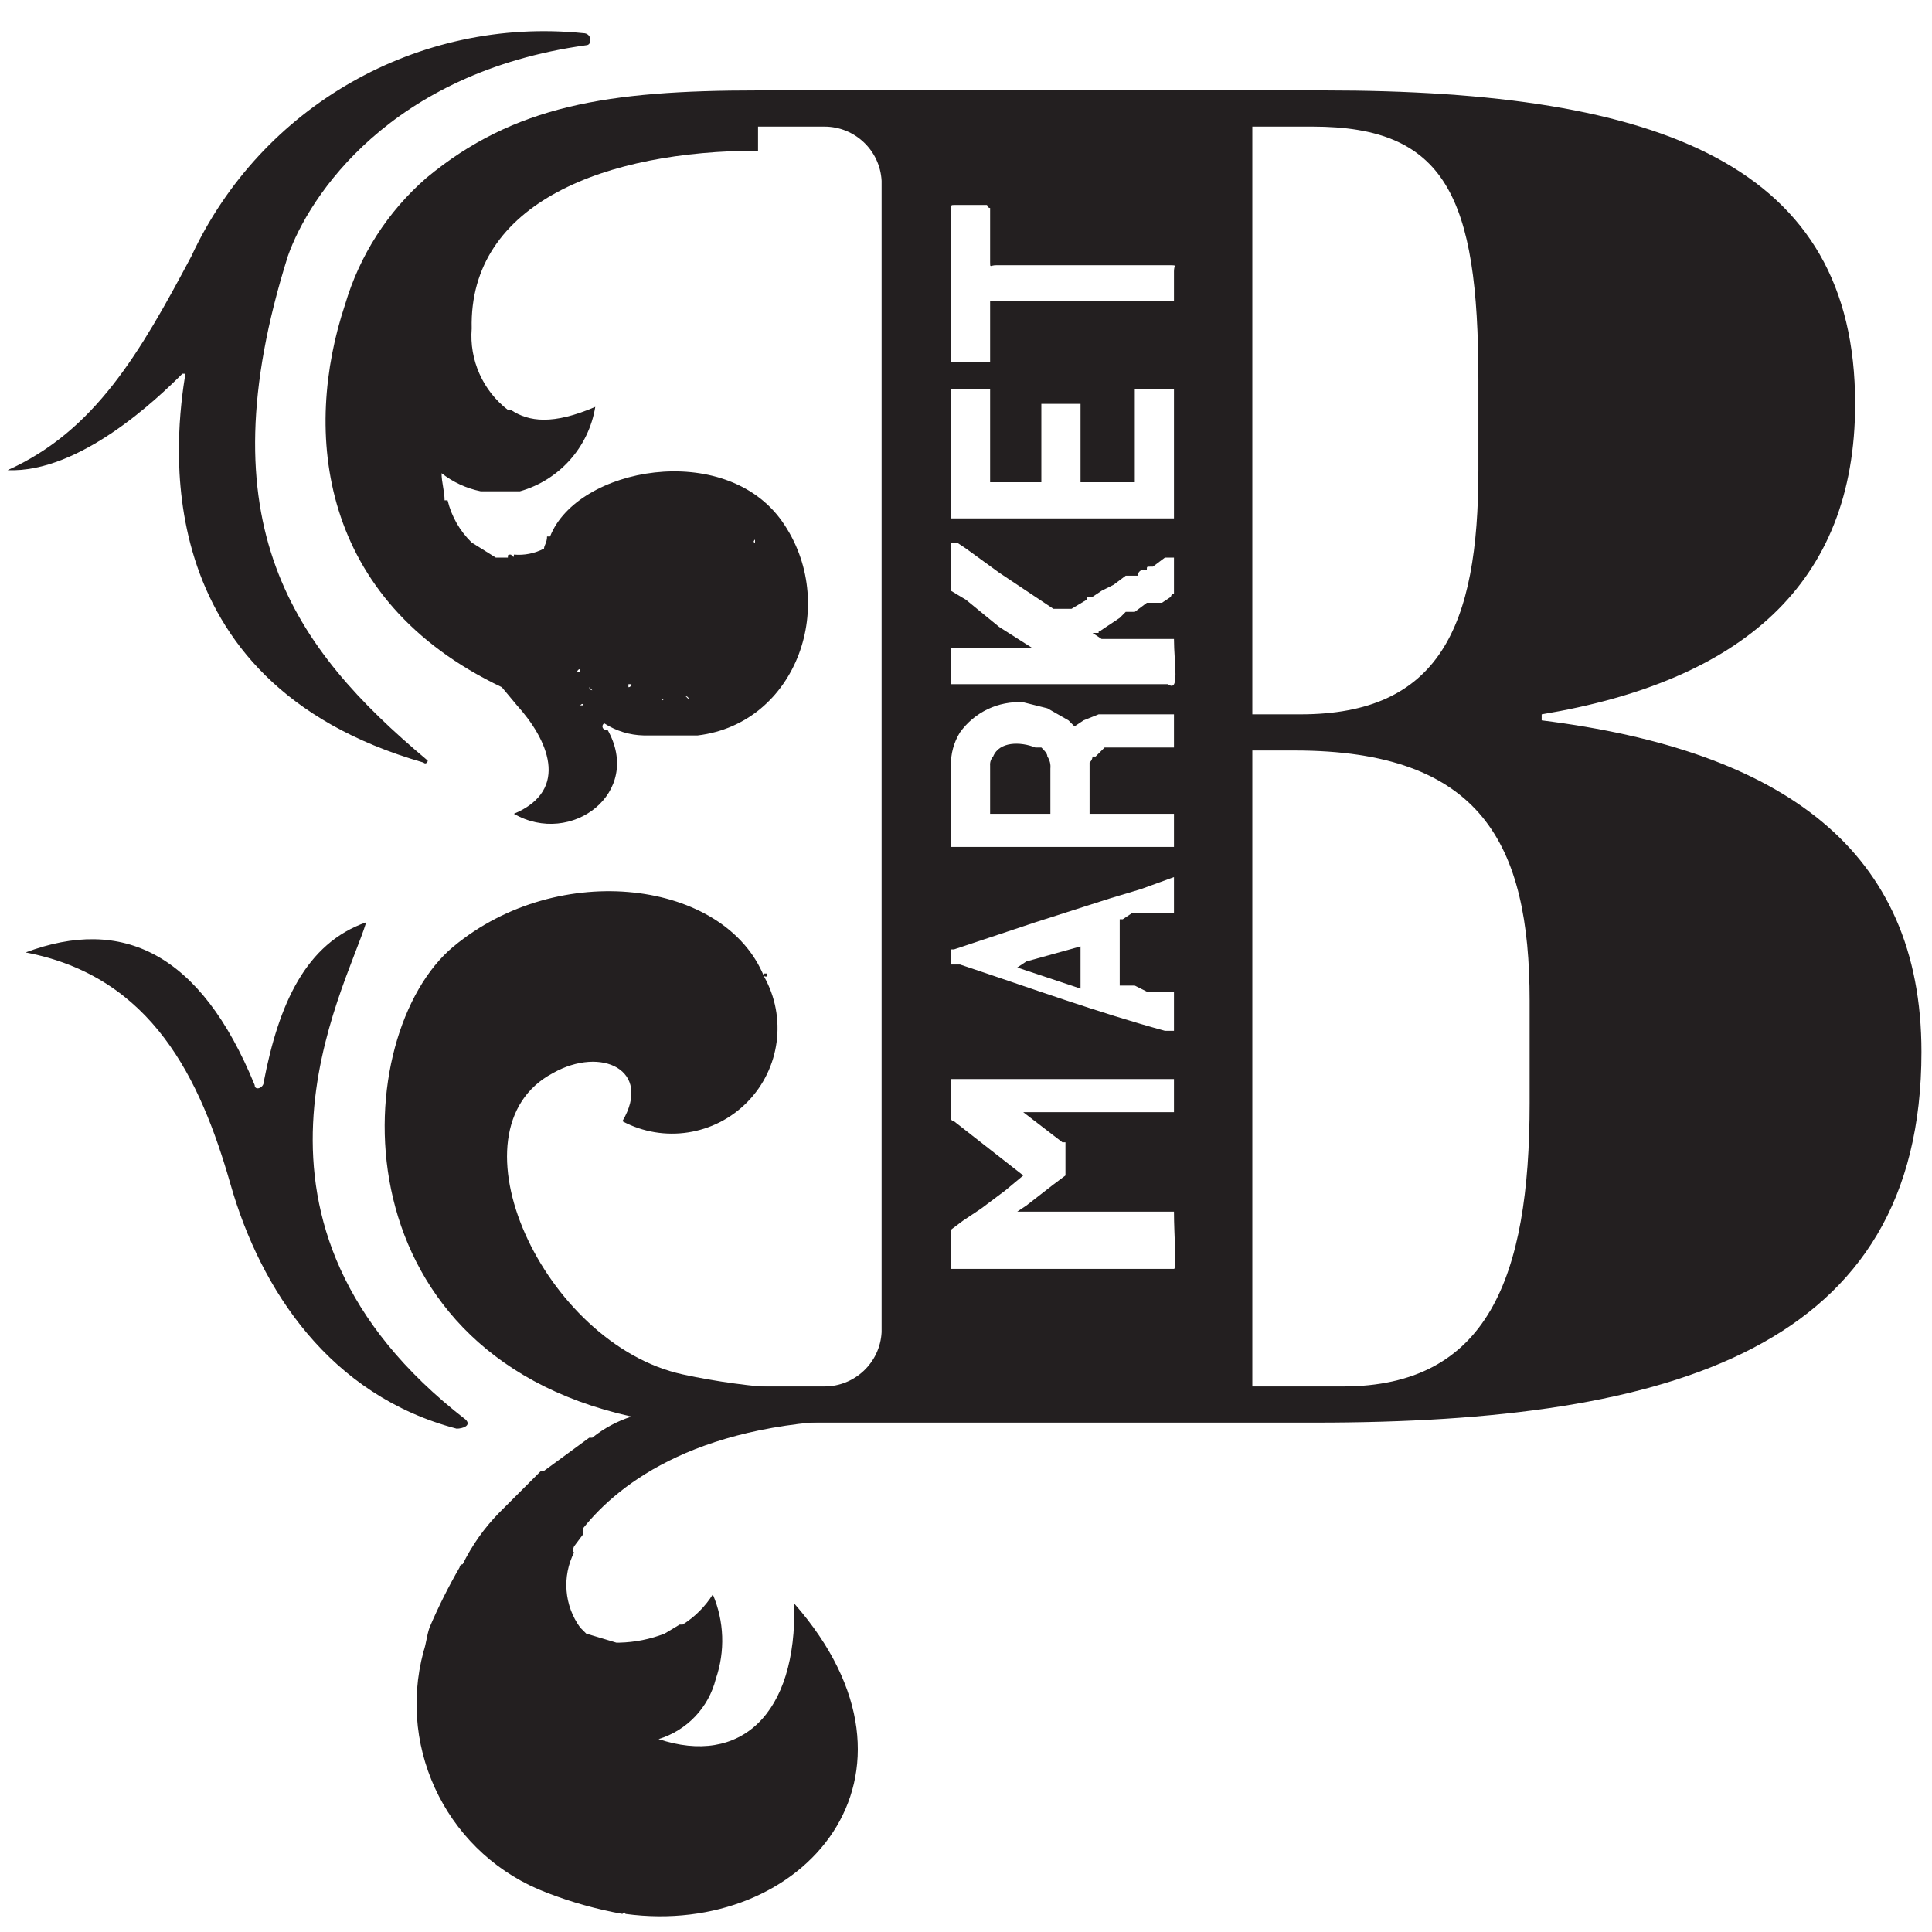
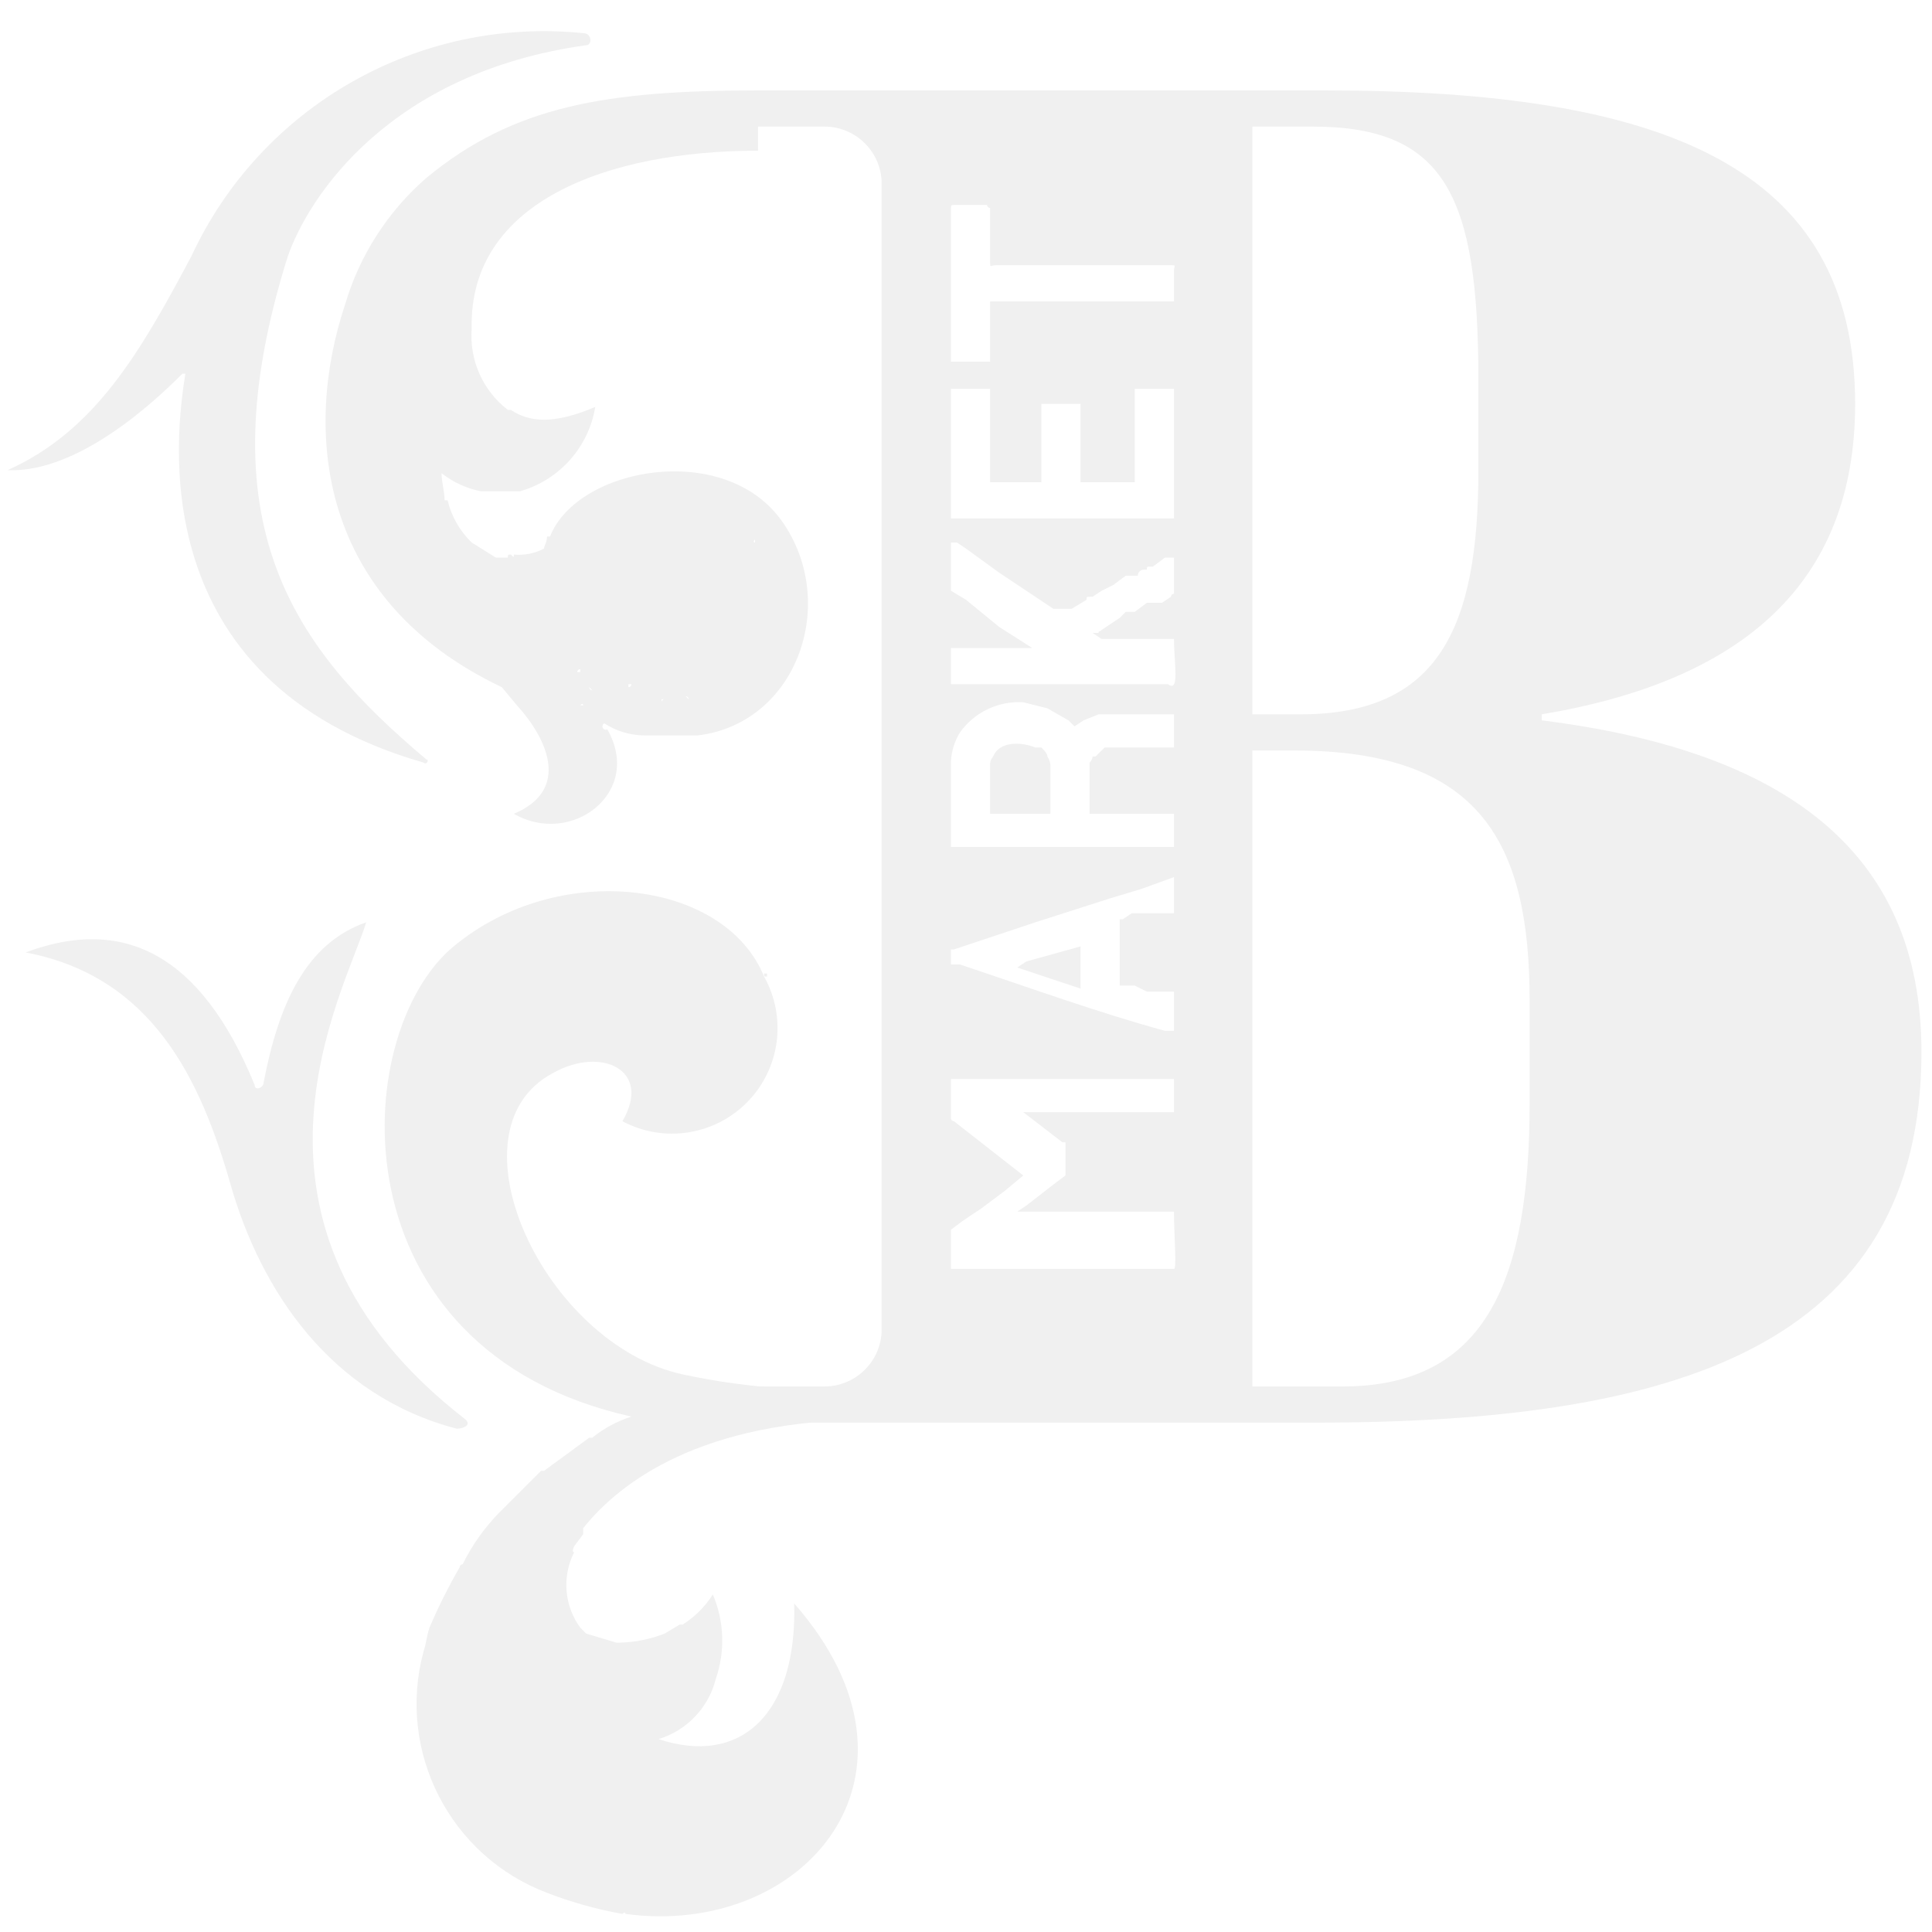
<svg xmlns="http://www.w3.org/2000/svg" width="86.4" height="86.4" viewBox="0 0 64 64.1">
-   <path fill="#231f20" d="M16.6 22.8l.5.6c1 1.1 1.8 2.8-.1 3.6 1.9 1.1 4.3-.7 3.1-2.8a.1.1 0 0 1-.1-.2 2.5 2.5 0 0 0 1.3.4h1.8c3.3-.4 4.7-4.4 2.8-7.1s-6.8-1.8-7.7.5h-.1c0 .2-.1.3-.1.4a1.8 1.8 0 0 1-1 .2c0 .1 0 .1-.1 0-.1 0-.1 0-.1.1h-.4l-.8-.5a2.9 2.9 0 0 1-.8-1.4h-.1c0-.3-.1-.6-.1-.9a3.1 3.1 0 0 0 1.3.6h1.3a3.5 3.5 0 0 0 2.5-2.8c-1.4.6-2.2.5-2.8.1h-.1a3.1 3.1 0 0 1-1.2-2.7C15.5 6.7 20.1 5 25.1 5V3c-5 0-8.1.5-11 2.9a8.9 8.9 0 0 0-2.7 4.2c-1.4 4.2-.9 9.8 5.2 12.7zm1.2-7.7zm-.5.3zm.3-.3zm-1.2.4zm.2-.2zm8.2 7.5zm-1.9.8zm-3.5 1.3zm.5-.3zm-4.6-11.5zm1.8.5zm0 .7zm-.5.7zm.7-.8zm-.9.3zm-1.3.5zm1 3.3zm.9.4zm2.2 3.6h-.1a.1.1 0 0 1 .1-.1m-.2-5.4zm5.8.1zm.9.3zm-.7.8s-.1 0 0-.1zm.8.4zm.1 0zm-4.2 3.8zm3.1-1.8zm-5.2 2.5a.1.1 0 0 1-.1-.1zm1.4-1zm1.1.1zm3.2-1.6zm-4.5 2.3h.1a.1.1 0 0 1-.1.1zm-.3.3zm.2.4zm2.3-.8zm-.3.1zm-.8.5zm4.2-2zm-1.3 1zm-1.9.8zm-.2.1a.1.1 0 0 1 .1.1zm-2.2 1zm.4-.2zm1.6-.9zm-.6.2h.1a.1.1 0 0 0-.1.1zm-.7.3a.1.1 0 0 1 .1-.1h-.1zm-.8.3zm1.1-.6zm.1-.1zm3.3-1.8zm-3.5 1.9zm-2.8 1.5zm.8-.4zm.4-.2zm3.7-2.3zm-1 .4zm-3.1 1.5zm-1.1.4zm1.4-1zm-.4.3h-.1c.1-.1.1 0 .1 0zm-1 .1h-.1.1zm.2-.5zm1.9-.8l-2 .8h-.1.1zm-.6 0zm-3-9zm-.3 37a6.6 6.6 0 0 0-1.2 1.7.1.1 0 0 0-.1.1 18.6 18.6 0 0 0-1 2c-.1.3-.1.5-.2.8a6.7 6.7 0 0 0 4.1 8 13.6 13.6 0 0 0 2.5.7s.1-.1.1 0c5.9.8 10.6-4.6 5.6-10.3.1 3.7-1.8 5.4-4.5 4.5a2.8 2.8 0 0 0 1.9-2 3.9 3.9 0 0 0-.1-2.8 3.2 3.2 0 0 1-1 1h-.1l-.5.3a4.4 4.4 0 0 1-1.5.3h-.1l-1-.3-.2-.2a2.4 2.4 0 0 1-.2-2.5c-.1 0 0-.2 0-.2l.3-.4v-.2c1.2-1.5 3.9-3.6 9.6-3.6h5.6V46c-3-.1-7.3.6-11.9-.4s-7.9-8.1-4.3-10c1.6-.9 3.3-.1 2.3 1.6a3.5 3.5 0 0 0 4.7-4.8c-1.3-3.2-6.8-3.9-10.3-1S11 44.8 20.9 47a4 4 0 0 0-1.3.7h-.1L18 48.8h-.1m7.6-14.6zm-.1-1.9h-.1c0 .1 0 .1.1.1zm-.6.2h-.1a.1.1 0 0 1 .1.1zm-.6-1.3zm-.9-.4zm0 1.4zm-.2-1.8z" />
+   <path fill="#f0f0f0" d="M16.6 22.8l.5.6c1 1.1 1.8 2.8-.1 3.6 1.9 1.1 4.3-.7 3.1-2.8a.1.1 0 0 1-.1-.2 2.5 2.5 0 0 0 1.3.4h1.8c3.3-.4 4.7-4.4 2.8-7.1s-6.8-1.8-7.7.5h-.1c0 .2-.1.3-.1.4a1.8 1.8 0 0 1-1 .2c0 .1 0 .1-.1 0-.1 0-.1 0-.1.1h-.4l-.8-.5a2.9 2.9 0 0 1-.8-1.4h-.1c0-.3-.1-.6-.1-.9a3.1 3.1 0 0 0 1.3.6h1.3a3.5 3.5 0 0 0 2.5-2.8c-1.4.6-2.2.5-2.8.1h-.1a3.1 3.1 0 0 1-1.2-2.7C15.5 6.7 20.1 5 25.1 5V3c-5 0-8.1.5-11 2.9a8.9 8.9 0 0 0-2.7 4.2c-1.4 4.2-.9 9.8 5.2 12.7zm1.2-7.7zm-.5.3zm.3-.3zm-1.2.4zm.2-.2zm8.2 7.5zm-1.9.8zm-3.5 1.3zm.5-.3zm-4.6-11.5zm1.8.5zm0 .7zm-.5.7zm.7-.8zm-.9.3zm-1.3.5zm1 3.3zm.9.4zm2.2 3.6h-.1a.1.1 0 0 1 .1-.1m-.2-5.4zm5.8.1zm.9.3zm-.7.8s-.1 0 0-.1zm.8.4zm.1 0zm-4.2 3.8zm3.1-1.8zm-5.2 2.5a.1.1 0 0 1-.1-.1zm1.4-1zm1.1.1zm3.2-1.6zm-4.5 2.3h.1a.1.1 0 0 1-.1.1zm-.3.3zm.2.4zm2.3-.8zm-.3.1zm-.8.5zm4.2-2zm-1.3 1zm-1.9.8zm-.2.1a.1.1 0 0 1 .1.1zm-2.2 1zm.4-.2zm1.6-.9zm-.6.2h.1a.1.1 0 0 0-.1.1zm-.7.3a.1.1 0 0 1 .1-.1h-.1zm-.8.3zm1.1-.6zm.1-.1zm3.3-1.8zm-3.5 1.9zm-2.8 1.5zm.8-.4zm.4-.2zm3.7-2.3zm-1 .4zm-3.1 1.5zm-1.1.4zm1.4-1zm-.4.3h-.1c.1-.1.1 0 .1 0zm-1 .1h-.1.1zm.2-.5zm1.9-.8l-2 .8h-.1.1zm-.6 0zm-3-9zm-.3 37a6.6 6.6 0 0 0-1.2 1.7.1.1 0 0 0-.1.1 18.6 18.6 0 0 0-1 2c-.1.3-.1.5-.2.8a6.7 6.7 0 0 0 4.1 8 13.6 13.6 0 0 0 2.5.7s.1-.1.1 0c5.9.8 10.6-4.6 5.6-10.3.1 3.7-1.8 5.4-4.5 4.5a2.8 2.8 0 0 0 1.9-2 3.9 3.9 0 0 0-.1-2.8 3.2 3.2 0 0 1-1 1h-.1l-.5.3a4.4 4.4 0 0 1-1.5.3h-.1l-1-.3-.2-.2a2.4 2.4 0 0 1-.2-2.5c-.1 0 0-.2 0-.2l.3-.4v-.2c1.2-1.5 3.9-3.6 9.6-3.6h5.6V46c-3-.1-7.3.6-11.9-.4s-7.9-8.1-4.3-10c1.6-.9 3.3-.1 2.3 1.6a3.5 3.5 0 0 0 4.7-4.8c-1.3-3.2-6.8-3.9-10.3-1S11 44.8 20.9 47a4 4 0 0 0-1.3.7h-.1L18 48.8h-.1m7.6-14.6zm-.1-1.9h-.1c0 .1 0 .1.1.1zm-.6.2h-.1a.1.1 0 0 1 .1.1zm-.6-1.3zm-.9-.4zm0 1.4zm-.2-1.8z" />
  <path fill="none" d="M42.9 24.9h-1.4V46h3c4.8 0 6.2-3.6 6.2-9.4v-3.4c0-5.2-1.6-8.3-7.8-8.3zm6.1-9.3v-3c0-6.1-1.1-8.4-5.5-8.4h-2v19.5h1.6c4.6 0 5.9-2.9 5.9-8.1z" />
-   <path fill="#231f20" d="M34 32.2l1.8.6v-1.4l-1.8.5-.3.2zm-1.1-7.1a.4.4 0 0 0-.1.3V27h2v-1.5a.6.6 0 0 0-.1-.4c0-.1-.1-.2-.2-.3h-.2c-.5-.2-1.2-.2-1.4.3z" />
-   <path fill="#231f20" d="M51.1 23.9v-.2c6.6-1.1 10.4-4.3 10.4-10.3C61.5 5.5 55.1 3 43.9 3H25v1.2h2.3A1.9 1.9 0 0 1 29.2 6v38.2a1.9 1.9 0 0 1-1.9 1.8H25v1.2h18.6c11.9 0 20.1-2.5 20.1-12.3 0-6.7-4.6-10-12.6-11zM41.5 4.2h2c4.4 0 5.5 2.3 5.5 8.4v3c0 5.2-1.3 8.1-5.9 8.1h-1.6zm-10 7.8V7c0-.2 0-.2.1-.2h1.1a.1.1 0 0 0 .1.1v1.8c0 .2 0 .1.2.1h5.8c.2 0 .1 0 .1.2v1h-6.1v2h-1.3zm0 2.4v-1.5h1.3V16h1.7v-2.6h1.3V16h1.8v-3.1h1.3v4.3h-7.4v-3zm0 13.9v-2.9a2 2 0 0 1 .3-1.1 2.4 2.4 0 0 1 2.1-1l.8.2.7.4.2.2.3-.2.5-.2h2.5v1.1h-2.3l-.3.3h-.1a.3.3 0 0 1-.1.2V27h2.8v1.1h-7.4zm0 4.4v-1.2h.1l.6-.2 2.1-.7 2.5-.8 1-.3 1.1-.4v1.2h-1.4l-.3.2h-.1v2.2h.5l.4.2h.9v1.3h-.3c-2.2-.6-4.4-1.4-6.8-2.2h-.3zm7.4 9.4h-7.4v-1.3l.4-.3.6-.4.8-.6.6-.5-2.3-1.8a.1.1 0 0 1-.1-.1v-1.3h7.4v1.1h-5l1.3 1h.1V39l-.4.3-.9.7-.3.2h5.2c0 .8.1 1.9 0 1.9zm-.2-19.4h-7.2v-1.2h2.7l-1.1-.7-1.1-.9-.5-.3V18h.2l.3.2 1.1.8.3.2.3.2 1.2.8h.6l.5-.3c0-.1 0-.1.1-.1h.1l.3-.2.4-.2.4-.3h.4a.2.2 0 0 1 .2-.2h.1c0-.1 0-.1.1-.1h.1l.4-.3h.3v1.2a.1.1 0 0 0-.1.1l-.3.2H38l-.4.3h-.3l-.2.2-.3.2-.3.2c-.1.1-.1 0-.1.1h-.2l.3.2h2.4c0 .8.2 1.8-.2 1.5zm12 13.9c0 5.8-1.4 9.4-6.2 9.4h-3V24.9h1.4c6.2 0 7.8 3.1 7.8 8.3zM15.4 47.1c-8.4-6.5-4-14.2-3.3-16.5-2 .7-2.9 2.7-3.4 5.3 0 .2-.3.3-.3.1C6.6 31.6 4 30.4.8 31.6c4.2.8 5.8 4.2 6.8 7.7s3.3 7 7.5 8.1c.2 0 .5-.1.3-.3zM9.5 8.5c-2.8 8.9.2 13 4.6 16.7.1 0 0 .2-.1.1-9.4-2.7-8.2-11-7.9-12.9H6c-.8.8-3.4 3.3-5.8 3.2 2.9-1.3 4.4-3.9 6.1-7.1a12.9 12.9 0 0 1 13-7.4c.3 0 .3.4.1.4-6.5.9-9.2 5-9.9 7z" />
+   <path fill="#f0f0f0" d="M34 32.2l1.8.6v-1.4l-1.8.5-.3.2zm-1.1-7.1a.4.4 0 0 0-.1.3V27h2v-1.5a.6.6 0 0 0-.1-.4c0-.1-.1-.2-.2-.3h-.2c-.5-.2-1.2-.2-1.4.3z" />
+   <path fill="#f0f0f0" d="M51.1 23.9v-.2c6.6-1.1 10.4-4.3 10.4-10.3C61.5 5.5 55.1 3 43.9 3H25v1.2h2.3A1.9 1.9 0 0 1 29.2 6v38.2a1.9 1.9 0 0 1-1.9 1.8H25v1.2h18.6c11.9 0 20.1-2.5 20.1-12.3 0-6.7-4.6-10-12.6-11zM41.5 4.2h2c4.4 0 5.5 2.3 5.5 8.4v3c0 5.2-1.3 8.1-5.9 8.1h-1.6zm-10 7.8V7c0-.2 0-.2.1-.2h1.1a.1.1 0 0 0 .1.1v1.8c0 .2 0 .1.2.1h5.8c.2 0 .1 0 .1.2v1h-6.1v2h-1.3zm0 2.4v-1.5h1.3V16h1.7v-2.6h1.3V16h1.8v-3.1h1.3v4.3h-7.4v-3zm0 13.9v-2.9a2 2 0 0 1 .3-1.1 2.4 2.4 0 0 1 2.1-1l.8.2.7.4.2.2.3-.2.5-.2h2.5v1.1h-2.3l-.3.3h-.1a.3.3 0 0 1-.1.2V27h2.8v1.1h-7.4zm0 4.4v-1.2h.1l.6-.2 2.1-.7 2.5-.8 1-.3 1.1-.4v1.2h-1.4l-.3.2h-.1v2.2h.5l.4.2h.9v1.3h-.3c-2.2-.6-4.4-1.4-6.8-2.2h-.3zm7.4 9.4h-7.4v-1.3l.4-.3.6-.4.8-.6.6-.5-2.3-1.8a.1.1 0 0 1-.1-.1v-1.3h7.4v1.1h-5l1.3 1h.1V39l-.4.3-.9.7-.3.2h5.2c0 .8.1 1.9 0 1.9zm-.2-19.4h-7.2v-1.2h2.7l-1.1-.7-1.1-.9-.5-.3V18h.2l.3.2 1.1.8.3.2.3.2 1.2.8h.6l.5-.3c0-.1 0-.1.1-.1h.1l.3-.2.4-.2.4-.3h.4a.2.2 0 0 1 .2-.2h.1c0-.1 0-.1.1-.1h.1l.4-.3h.3v1.2a.1.1 0 0 0-.1.1l-.3.2H38l-.4.3h-.3l-.2.2-.3.2-.3.2c-.1.1-.1 0-.1.1h-.2l.3.2h2.4c0 .8.2 1.8-.2 1.5zm12 13.9c0 5.8-1.4 9.4-6.2 9.4h-3V24.9h1.4c6.2 0 7.8 3.1 7.8 8.3zM15.4 47.1c-8.4-6.5-4-14.2-3.3-16.5-2 .7-2.9 2.7-3.4 5.3 0 .2-.3.3-.3.1C6.6 31.6 4 30.4.8 31.6c4.2.8 5.8 4.2 6.8 7.7s3.3 7 7.5 8.1c.2 0 .5-.1.3-.3zM9.5 8.5c-2.8 8.9.2 13 4.6 16.7.1 0 0 .2-.1.1-9.4-2.7-8.2-11-7.9-12.9H6c-.8.8-3.4 3.3-5.8 3.2 2.9-1.3 4.4-3.9 6.1-7.1a12.9 12.9 0 0 1 13-7.4c.3 0 .3.4.1.4-6.5.9-9.2 5-9.9 7z" />
</svg>
